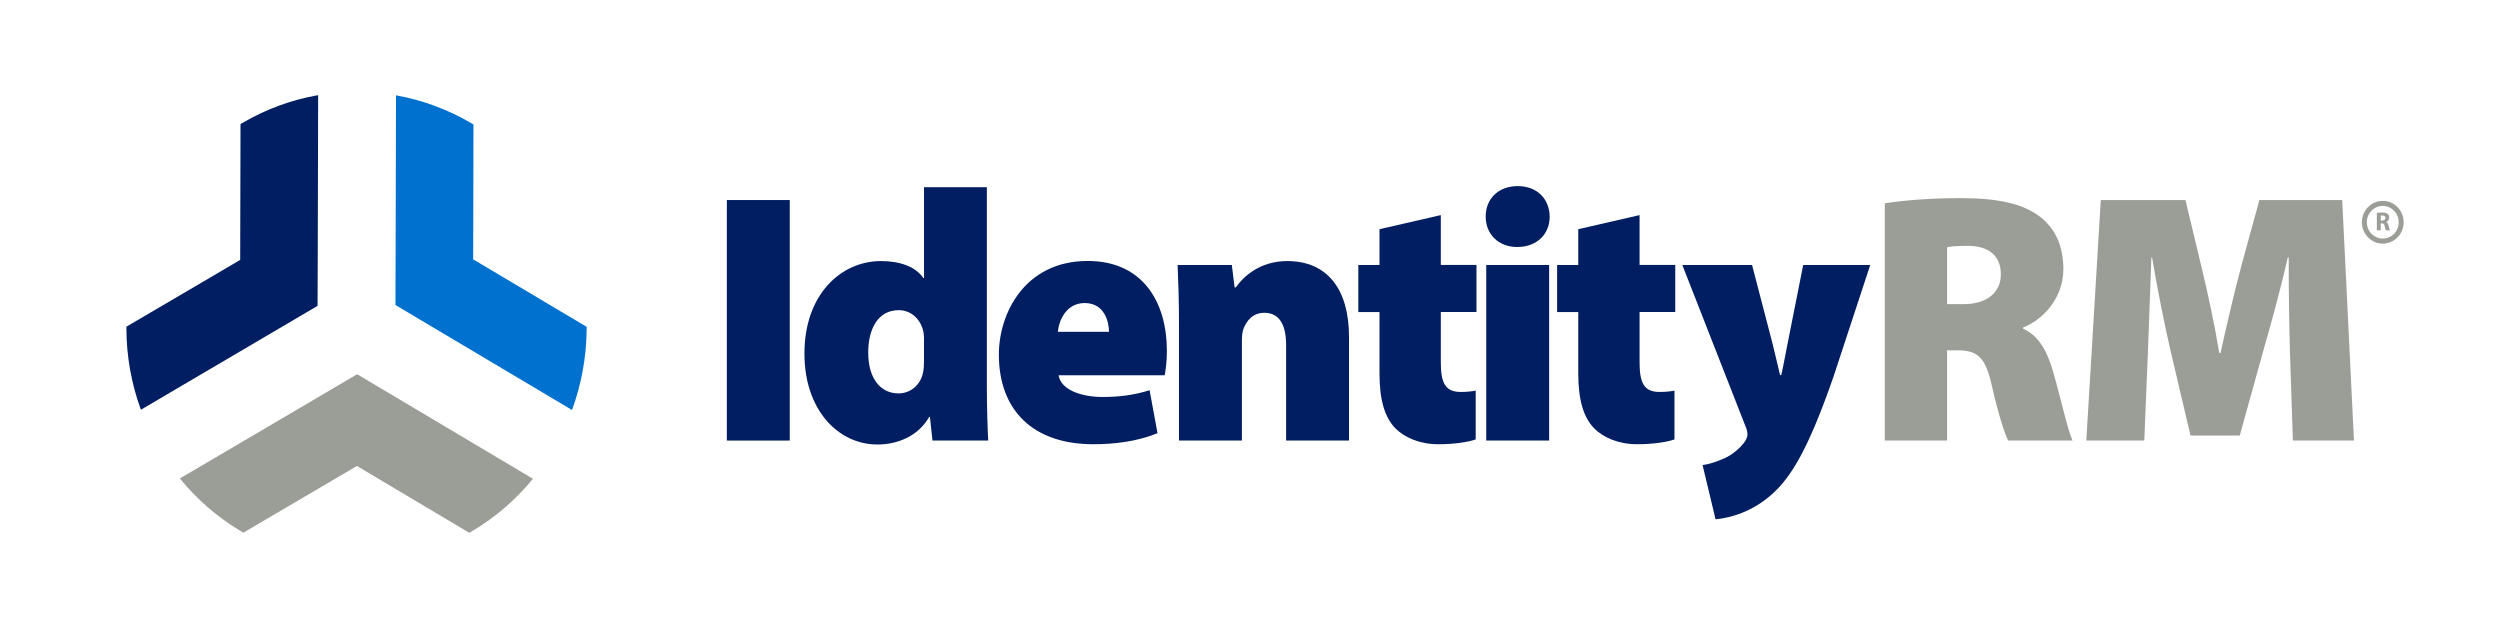
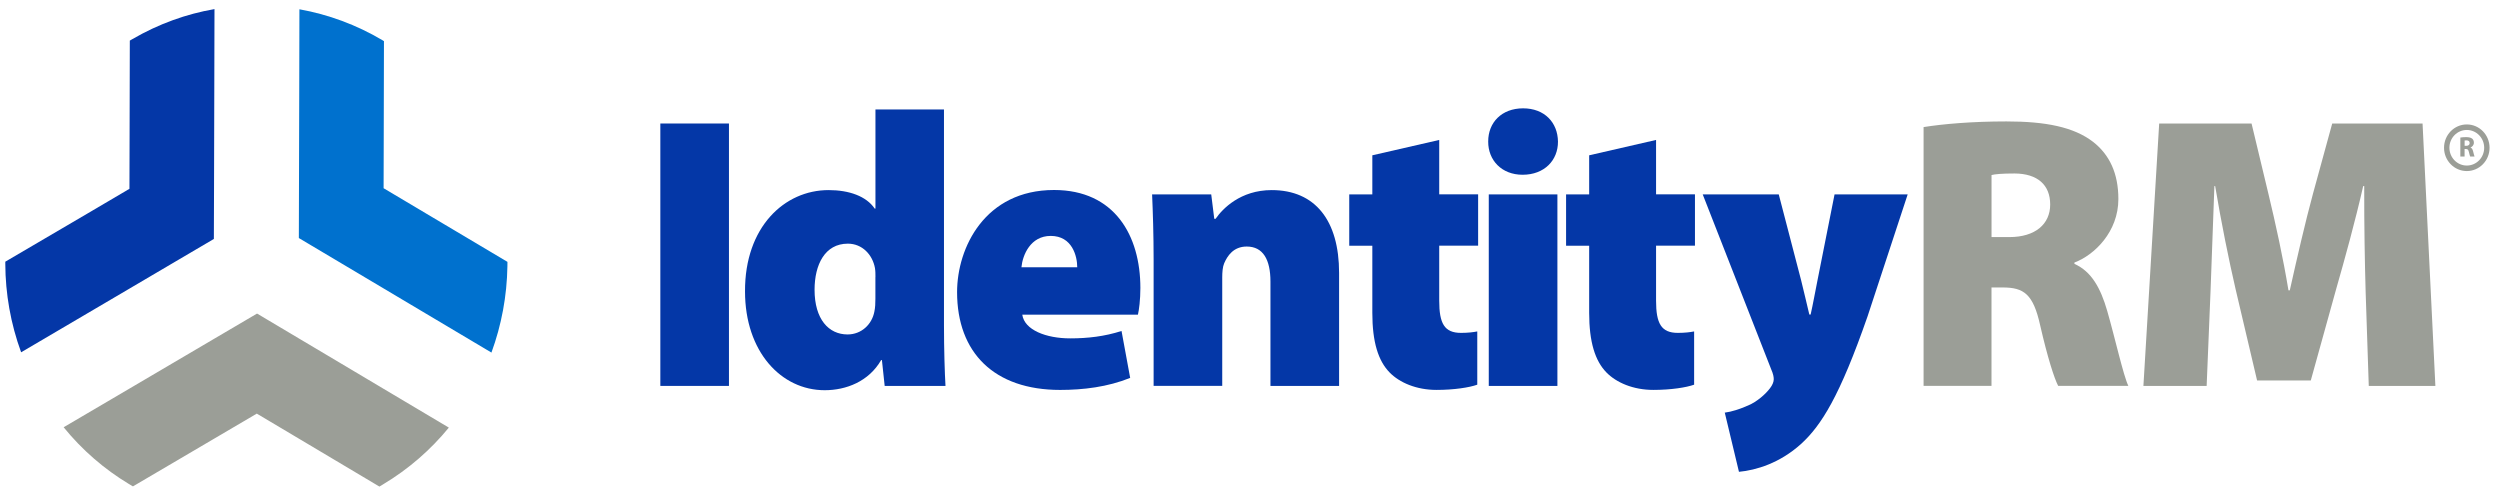
- <svg xmlns="http://www.w3.org/2000/svg" width="160" height="40" viewBox="0 0 160 40" fill="none">
-   <path d="M50.544 12.803V28.196H46.518V12.803H50.544Z" fill="#001E61" />
-   <path d="M63.158 11.979V24.645C63.158 26.039 63.203 27.455 63.247 28.196H59.678L59.516 26.679H59.472C58.748 27.939 57.414 28.448 56.16 28.448C53.6 28.448 51.485 26.181 51.485 22.653C51.469 18.874 53.799 16.708 56.387 16.708C57.603 16.708 58.601 17.07 59.093 17.792H59.137V11.979H63.158ZM59.137 21.813C59.137 21.647 59.137 21.454 59.108 21.283C58.965 20.496 58.361 19.851 57.519 19.851C56.17 19.851 55.566 21.084 55.566 22.557C55.566 24.28 56.392 25.177 57.501 25.177C58.314 25.177 58.933 24.588 59.075 23.836C59.124 23.609 59.135 23.346 59.135 23.081V21.813H59.137Z" fill="#001E61" />
-   <path d="M67.752 24.02C67.88 24.912 69.145 25.407 70.562 25.407C71.6 25.407 72.575 25.291 73.574 24.973L74.081 27.725C72.758 28.26 71.326 28.431 69.971 28.431C66.107 28.431 63.927 26.25 63.927 22.692C63.927 20.072 65.571 16.702 69.616 16.702C73.163 16.702 74.68 19.368 74.68 22.452C74.68 23.137 74.601 23.742 74.536 24.017H67.752V24.02ZM70.975 21.234C70.975 20.583 70.68 19.395 69.42 19.395C68.233 19.395 67.77 20.514 67.702 21.234H70.975Z" fill="#001E61" />
-   <path d="M75.456 20.785C75.456 19.288 75.412 17.998 75.367 16.96H78.837L79.014 18.392H79.093C79.495 17.808 80.544 16.708 82.384 16.708C84.938 16.708 86.337 18.496 86.337 21.566V28.196H82.311V22.075C82.311 20.785 81.877 20.019 80.918 20.019C80.136 20.019 79.78 20.573 79.595 21.007C79.506 21.213 79.482 21.531 79.482 21.834V28.194H75.456V20.785Z" fill="#001E61" />
-   <path d="M92.212 13.766V16.956H94.494V19.97H92.212V23.195C92.212 24.531 92.512 25.085 93.49 25.085C93.898 25.085 94.222 25.045 94.445 25V28.123C93.982 28.289 93.085 28.431 92.052 28.431C90.871 28.431 89.882 28.003 89.302 27.409C88.633 26.723 88.288 25.621 88.288 23.907V19.973H86.933V16.959H88.288V14.668L92.212 13.766Z" fill="#001E61" />
-   <path d="M99.179 13.862C99.184 14.954 98.387 15.808 97.103 15.808C95.869 15.808 95.08 14.952 95.085 13.862C95.08 12.738 95.882 11.911 97.132 11.911C98.387 11.911 99.163 12.738 99.179 13.862ZM95.119 28.196V16.959H99.145V28.196H95.119Z" fill="#001E61" />
-   <path d="M104.933 13.766V16.956H107.216V19.97H104.933V23.195C104.933 24.531 105.234 25.085 106.212 25.085C106.619 25.085 106.944 25.045 107.166 25V28.123C106.703 28.289 105.806 28.431 104.774 28.431C103.592 28.431 102.604 28.003 102.023 27.409C101.354 26.723 101.009 25.621 101.009 23.907V19.973H99.655V16.959H101.009V14.668L104.933 13.766Z" fill="#001E61" />
-   <path d="M112.131 16.959L113.446 22.007C113.602 22.631 113.791 23.453 113.924 24.007H114.002C114.136 23.423 114.282 22.601 114.4 22.02L115.404 16.962H119.694L117.346 24.1C115.707 28.817 114.625 30.519 113.438 31.603C112.183 32.733 110.805 33.139 109.796 33.236L108.965 29.764C109.372 29.713 109.846 29.558 110.337 29.341C110.849 29.13 111.375 28.667 111.631 28.313C111.754 28.153 111.838 27.965 111.838 27.805C111.838 27.668 111.809 27.497 111.681 27.205L107.67 16.962H112.131V16.959Z" fill="#001E61" />
-   <path d="M120.627 13.012C121.765 12.83 123.472 12.68 125.485 12.68C127.788 12.68 129.438 13.006 130.573 13.879C131.537 14.634 132.055 15.728 132.055 17.235C132.055 19.154 130.648 20.52 129.477 20.959V21.039C130.476 21.478 131.017 22.46 131.401 23.796C131.854 25.362 132.35 27.599 132.641 28.194H128.523C128.293 27.749 127.903 26.542 127.469 24.647C127.061 22.803 126.51 22.42 125.265 22.42H124.612V28.194H120.627V13.012ZM124.614 19.465H125.663C127.179 19.465 128.055 18.705 128.055 17.554C128.055 16.403 127.312 15.745 125.974 15.734C125.216 15.734 124.813 15.774 124.614 15.825V19.465Z" fill="#9B9E97" />
-   <path d="M146.562 22.685C146.512 20.937 146.473 18.881 146.478 16.472H146.418C145.956 18.523 145.32 20.817 144.834 22.508L143.344 27.875H140.193L138.933 22.524C138.549 20.867 138.086 18.59 137.733 16.472H137.689C137.605 18.643 137.527 20.937 137.461 22.685L137.234 28.196H133.524L134.45 12.803H139.869L140.863 16.949C141.276 18.662 141.723 20.699 142.034 22.591H142.112C142.531 20.712 143.033 18.536 143.474 16.914L144.601 12.803H149.901L150.654 28.196H146.745L146.562 22.685Z" fill="#9B9E97" />
-   <path d="M20.335 16.564L20.343 13.71L20.35 10.696L20.361 6.09C18.714 6.374 17.088 6.954 15.553 7.846C15.532 7.859 15.508 7.87 15.488 7.883C15.456 7.902 15.425 7.921 15.393 7.939L15.38 13.619L15.373 16.633L12.946 18.06L8.089 20.908C8.089 20.953 8.089 21.002 8.089 21.047C8.097 22.784 8.4 24.535 9.017 26.224L12.928 23.924L15.354 22.498L17.898 21.002L20.324 19.575L20.335 16.564Z" fill="#001E61" />
-   <path d="M37.545 21.178C37.548 21.093 37.548 21.007 37.548 20.919L32.808 18.1L30.282 16.598L30.29 13.721L30.303 7.969C30.272 7.95 30.238 7.929 30.206 7.91C28.698 7.016 27.051 6.406 25.344 6.101L25.333 10.777L25.326 13.654L25.318 16.644L25.31 19.521L27.835 21.023L30.267 22.468L32.792 23.97L36.609 26.24C37.2 24.626 37.519 22.913 37.545 21.178Z" fill="#0071CE" />
-   <path d="M30.238 33.981C31.749 33.079 33.046 31.941 34.11 30.643L30.253 28.349L27.814 26.898L25.297 25.402L22.857 23.951L20.314 25.447L17.887 26.874L15.344 28.37L11.511 30.621C12.606 31.97 13.903 33.084 15.328 33.943C15.412 33.994 15.493 34.042 15.576 34.09L20.298 31.317L22.842 29.821L25.281 31.272L30.037 34.101C30.073 34.08 30.11 34.058 30.146 34.037C30.178 34.015 30.209 33.999 30.238 33.981Z" fill="#9B9E97" />
-   <path d="M152.12 13.625C152.201 13.611 152.319 13.601 152.452 13.601C152.617 13.601 152.732 13.627 152.81 13.689C152.876 13.742 152.912 13.823 152.912 13.927C152.912 14.072 152.813 14.171 152.716 14.206V14.211C152.792 14.243 152.837 14.318 152.863 14.422C152.897 14.551 152.931 14.698 152.952 14.741H152.695C152.68 14.709 152.651 14.618 152.62 14.476C152.588 14.334 152.541 14.296 152.439 14.296H152.366V14.741H152.118V13.625H152.12ZM152.369 14.112H152.465C152.588 14.112 152.664 14.048 152.664 13.949C152.664 13.844 152.593 13.793 152.481 13.791C152.421 13.791 152.387 13.793 152.369 13.799V14.112Z" fill="#9B9E97" />
-   <path d="M152.497 12.856C151.759 12.856 151.161 13.469 151.161 14.224C151.161 14.979 151.759 15.592 152.497 15.592C153.234 15.592 153.833 14.979 153.833 14.224C153.833 13.469 153.236 12.856 152.497 12.856ZM152.497 15.268C151.932 15.268 151.477 14.8 151.477 14.224C151.477 13.646 151.934 13.18 152.497 13.18C153.059 13.18 153.516 13.649 153.516 14.224C153.519 14.8 153.061 15.268 152.497 15.268Z" fill="#9B9E97" />
+ <svg xmlns="http://www.w3.org/2000/svg" width="132" height="26" viewBox="0 0 132 26" fill="none">
+   <path d="M38.489 6.521V20.376H34.866V6.521H38.489Z" fill="#0437A7" />
+   <path d="M49.842 5.78V17.18C49.842 18.435 49.882 19.709 49.922 20.376H46.711L46.565 19.011H46.525C45.873 20.145 44.673 20.603 43.544 20.603C41.24 20.603 39.337 18.562 39.337 15.387C39.322 11.986 41.419 10.037 43.748 10.037C44.842 10.037 45.741 10.362 46.184 11.013H46.224V5.78H49.842ZM46.224 14.631C46.224 14.482 46.224 14.308 46.198 14.154C46.068 13.446 45.525 12.865 44.767 12.865C43.553 12.865 43.009 13.976 43.009 15.301C43.009 16.852 43.753 17.659 44.751 17.659C45.482 17.659 46.04 17.129 46.167 16.452C46.212 16.247 46.221 16.011 46.221 15.773V14.631H46.224Z" fill="#0437A7" />
+   <path d="M53.977 16.618C54.092 17.421 55.231 17.866 56.506 17.866C57.44 17.866 58.318 17.763 59.217 17.476L59.673 19.953C58.482 20.434 57.193 20.588 55.974 20.588C52.496 20.588 50.534 18.625 50.534 15.424C50.534 13.065 52.014 10.032 55.654 10.032C58.847 10.032 60.212 12.432 60.212 15.207C60.212 15.823 60.141 16.368 60.082 16.616H53.977V16.618ZM56.878 14.111C56.878 13.525 56.612 12.456 55.478 12.456C54.41 12.456 53.993 13.463 53.932 14.111H56.878Z" fill="#0437A7" />
+   <path d="M60.911 13.706C60.911 12.359 60.871 11.198 60.831 10.264H63.953L64.113 11.552H64.184C64.546 11.027 65.49 10.037 67.146 10.037C69.445 10.037 70.704 11.646 70.704 14.409V20.377H67.08V14.867C67.08 13.706 66.689 13.017 65.826 13.017C65.123 13.017 64.802 13.516 64.635 13.906C64.555 14.091 64.534 14.378 64.534 14.65V20.374H60.911V13.706Z" fill="#0437A7" />
+   <path d="M75.991 7.389V10.26H78.045V12.973H75.991V15.876C75.991 17.078 76.261 17.576 77.141 17.576C77.508 17.576 77.8 17.54 78 17.499V20.311C77.584 20.46 76.777 20.587 75.847 20.587C74.784 20.587 73.894 20.202 73.372 19.667C72.769 19.051 72.459 18.058 72.459 16.516V12.975H71.24V10.263H72.459V8.2L75.991 7.389Z" fill="#0437A7" />
+   <path d="M82.261 7.476C82.266 8.459 81.548 9.227 80.393 9.227C79.282 9.227 78.572 8.456 78.577 7.476C78.572 6.464 79.294 5.72 80.419 5.72C81.548 5.72 82.247 6.464 82.261 7.476ZM78.607 20.376V10.263H82.231V20.376H78.607Z" fill="#0437A7" />
+   <path d="M87.44 7.389V10.26H89.494V12.973H87.44V15.876C87.44 17.078 87.711 17.576 88.591 17.576C88.958 17.576 89.249 17.54 89.45 17.499V20.311C89.033 20.46 88.226 20.587 87.296 20.587C86.233 20.587 85.344 20.202 84.821 19.667C84.219 19.051 83.908 18.058 83.908 16.516V12.975H82.689V10.263H83.908V8.2L87.44 7.389Z" fill="#0437A7" />
+   <path d="M93.918 10.263L95.101 14.806C95.242 15.367 95.412 16.107 95.532 16.606H95.602C95.722 16.08 95.854 15.341 95.96 14.818L96.864 10.265H100.725L98.612 16.69C97.136 20.934 96.162 22.467 95.094 23.442C93.965 24.459 92.725 24.825 91.817 24.912L91.068 21.787C91.435 21.741 91.861 21.602 92.304 21.407C92.765 21.216 93.238 20.8 93.468 20.482C93.579 20.337 93.654 20.169 93.654 20.024C93.654 19.901 93.628 19.747 93.513 19.484L89.904 10.265H93.918V10.263Z" fill="#0437A7" />
+   <path d="M101.565 6.71C102.588 6.546 104.125 6.411 105.937 6.411C108.01 6.411 109.494 6.705 110.515 7.49C111.384 8.17 111.85 9.155 111.85 10.511C111.85 12.239 110.584 13.467 109.53 13.862V13.934C110.428 14.329 110.915 15.214 111.261 16.416C111.668 17.825 112.115 19.839 112.377 20.374H108.671C108.464 19.974 108.113 18.887 107.722 17.182C107.355 15.522 106.859 15.178 105.739 15.178H105.151V20.374H101.565V6.71ZM105.153 12.518H106.097C107.461 12.518 108.25 11.834 108.25 10.798C108.25 9.762 107.581 9.169 106.377 9.16C105.694 9.16 105.332 9.196 105.153 9.242V12.518Z" fill="#9B9E97" />
+   <path d="M124.906 15.415C124.861 13.842 124.826 11.992 124.831 9.824H124.777C124.36 11.669 123.788 13.734 123.351 15.257L122.01 20.087H119.174L118.04 15.271C117.694 13.78 117.278 11.73 116.96 9.824H116.92C116.845 11.778 116.774 13.842 116.715 15.415L116.511 20.376H113.172L114.005 6.521H118.882L119.777 10.253C120.148 11.795 120.551 13.628 120.831 15.331H120.901C121.278 13.64 121.73 11.681 122.127 10.222L123.141 6.521H127.911L128.588 20.376H125.071L124.906 15.415Z" fill="#9B9E97" />
+   <path d="M11.301 9.907L11.308 7.339L11.315 4.626L11.325 0.48C9.842 0.736 8.379 1.259 6.998 2.061C6.979 2.073 6.958 2.082 6.939 2.094C6.911 2.111 6.882 2.128 6.854 2.145L6.842 7.257L6.835 9.969L4.652 11.254L0.28 13.817C0.28 13.858 0.28 13.901 0.28 13.942C0.287 15.505 0.56 17.081 1.115 18.601L4.635 16.532L6.819 15.248L9.108 13.901L11.292 12.617L11.301 9.907Z" fill="#0437A7" />
+   <path d="M26.791 14.06C26.793 13.983 26.793 13.906 26.793 13.826L22.527 11.29L20.254 9.938L20.261 7.349L20.273 2.172C20.245 2.155 20.214 2.136 20.186 2.119C18.828 1.314 17.346 0.765 15.809 0.49L15.8 4.699L15.793 7.288L15.786 9.979L15.779 12.569L18.052 13.92L20.24 15.221L22.513 16.573L25.948 18.616C26.48 17.163 26.767 15.621 26.791 14.06Z" fill="#0071CE" />
+   <path d="M20.214 25.582C21.574 24.77 22.741 23.747 23.699 22.578L20.228 20.514L18.033 19.208L15.767 17.861L13.572 16.556L11.282 17.902L9.099 19.186L6.809 20.533L3.36 22.559C4.346 23.773 5.513 24.775 6.795 25.548C6.871 25.594 6.944 25.638 7.019 25.681L11.268 23.185L13.558 21.839L15.753 23.144L20.033 25.691C20.066 25.671 20.099 25.652 20.132 25.633C20.16 25.613 20.188 25.599 20.214 25.582Z" fill="#9B9E97" />
+   <path d="M129.908 7.262C129.981 7.25 130.087 7.24 130.207 7.24C130.355 7.24 130.459 7.264 130.53 7.32C130.588 7.368 130.621 7.44 130.621 7.534C130.621 7.664 130.532 7.753 130.445 7.785V7.789C130.513 7.818 130.553 7.886 130.577 7.98C130.607 8.095 130.638 8.228 130.657 8.266H130.426C130.412 8.238 130.386 8.156 130.358 8.028C130.33 7.9 130.287 7.867 130.195 7.867H130.13V8.266H129.906V7.262H129.908ZM130.132 7.7H130.219C130.33 7.7 130.398 7.643 130.398 7.553C130.398 7.459 130.334 7.414 130.233 7.411C130.179 7.411 130.148 7.414 130.132 7.418V7.7Z" fill="#9B9E97" />
+   <path d="M130.247 6.57C129.583 6.57 129.045 7.122 129.045 7.801C129.045 8.481 129.583 9.032 130.247 9.032C130.911 9.032 131.449 8.481 131.449 7.801C131.449 7.122 130.913 6.57 130.247 6.57ZM130.247 8.741C129.739 8.741 129.329 8.319 129.329 7.801C129.329 7.281 129.741 6.862 130.247 6.862C130.753 6.862 131.165 7.283 131.165 7.801C131.167 8.319 130.755 8.741 130.247 8.741Z" fill="#9B9E97" />
</svg>
